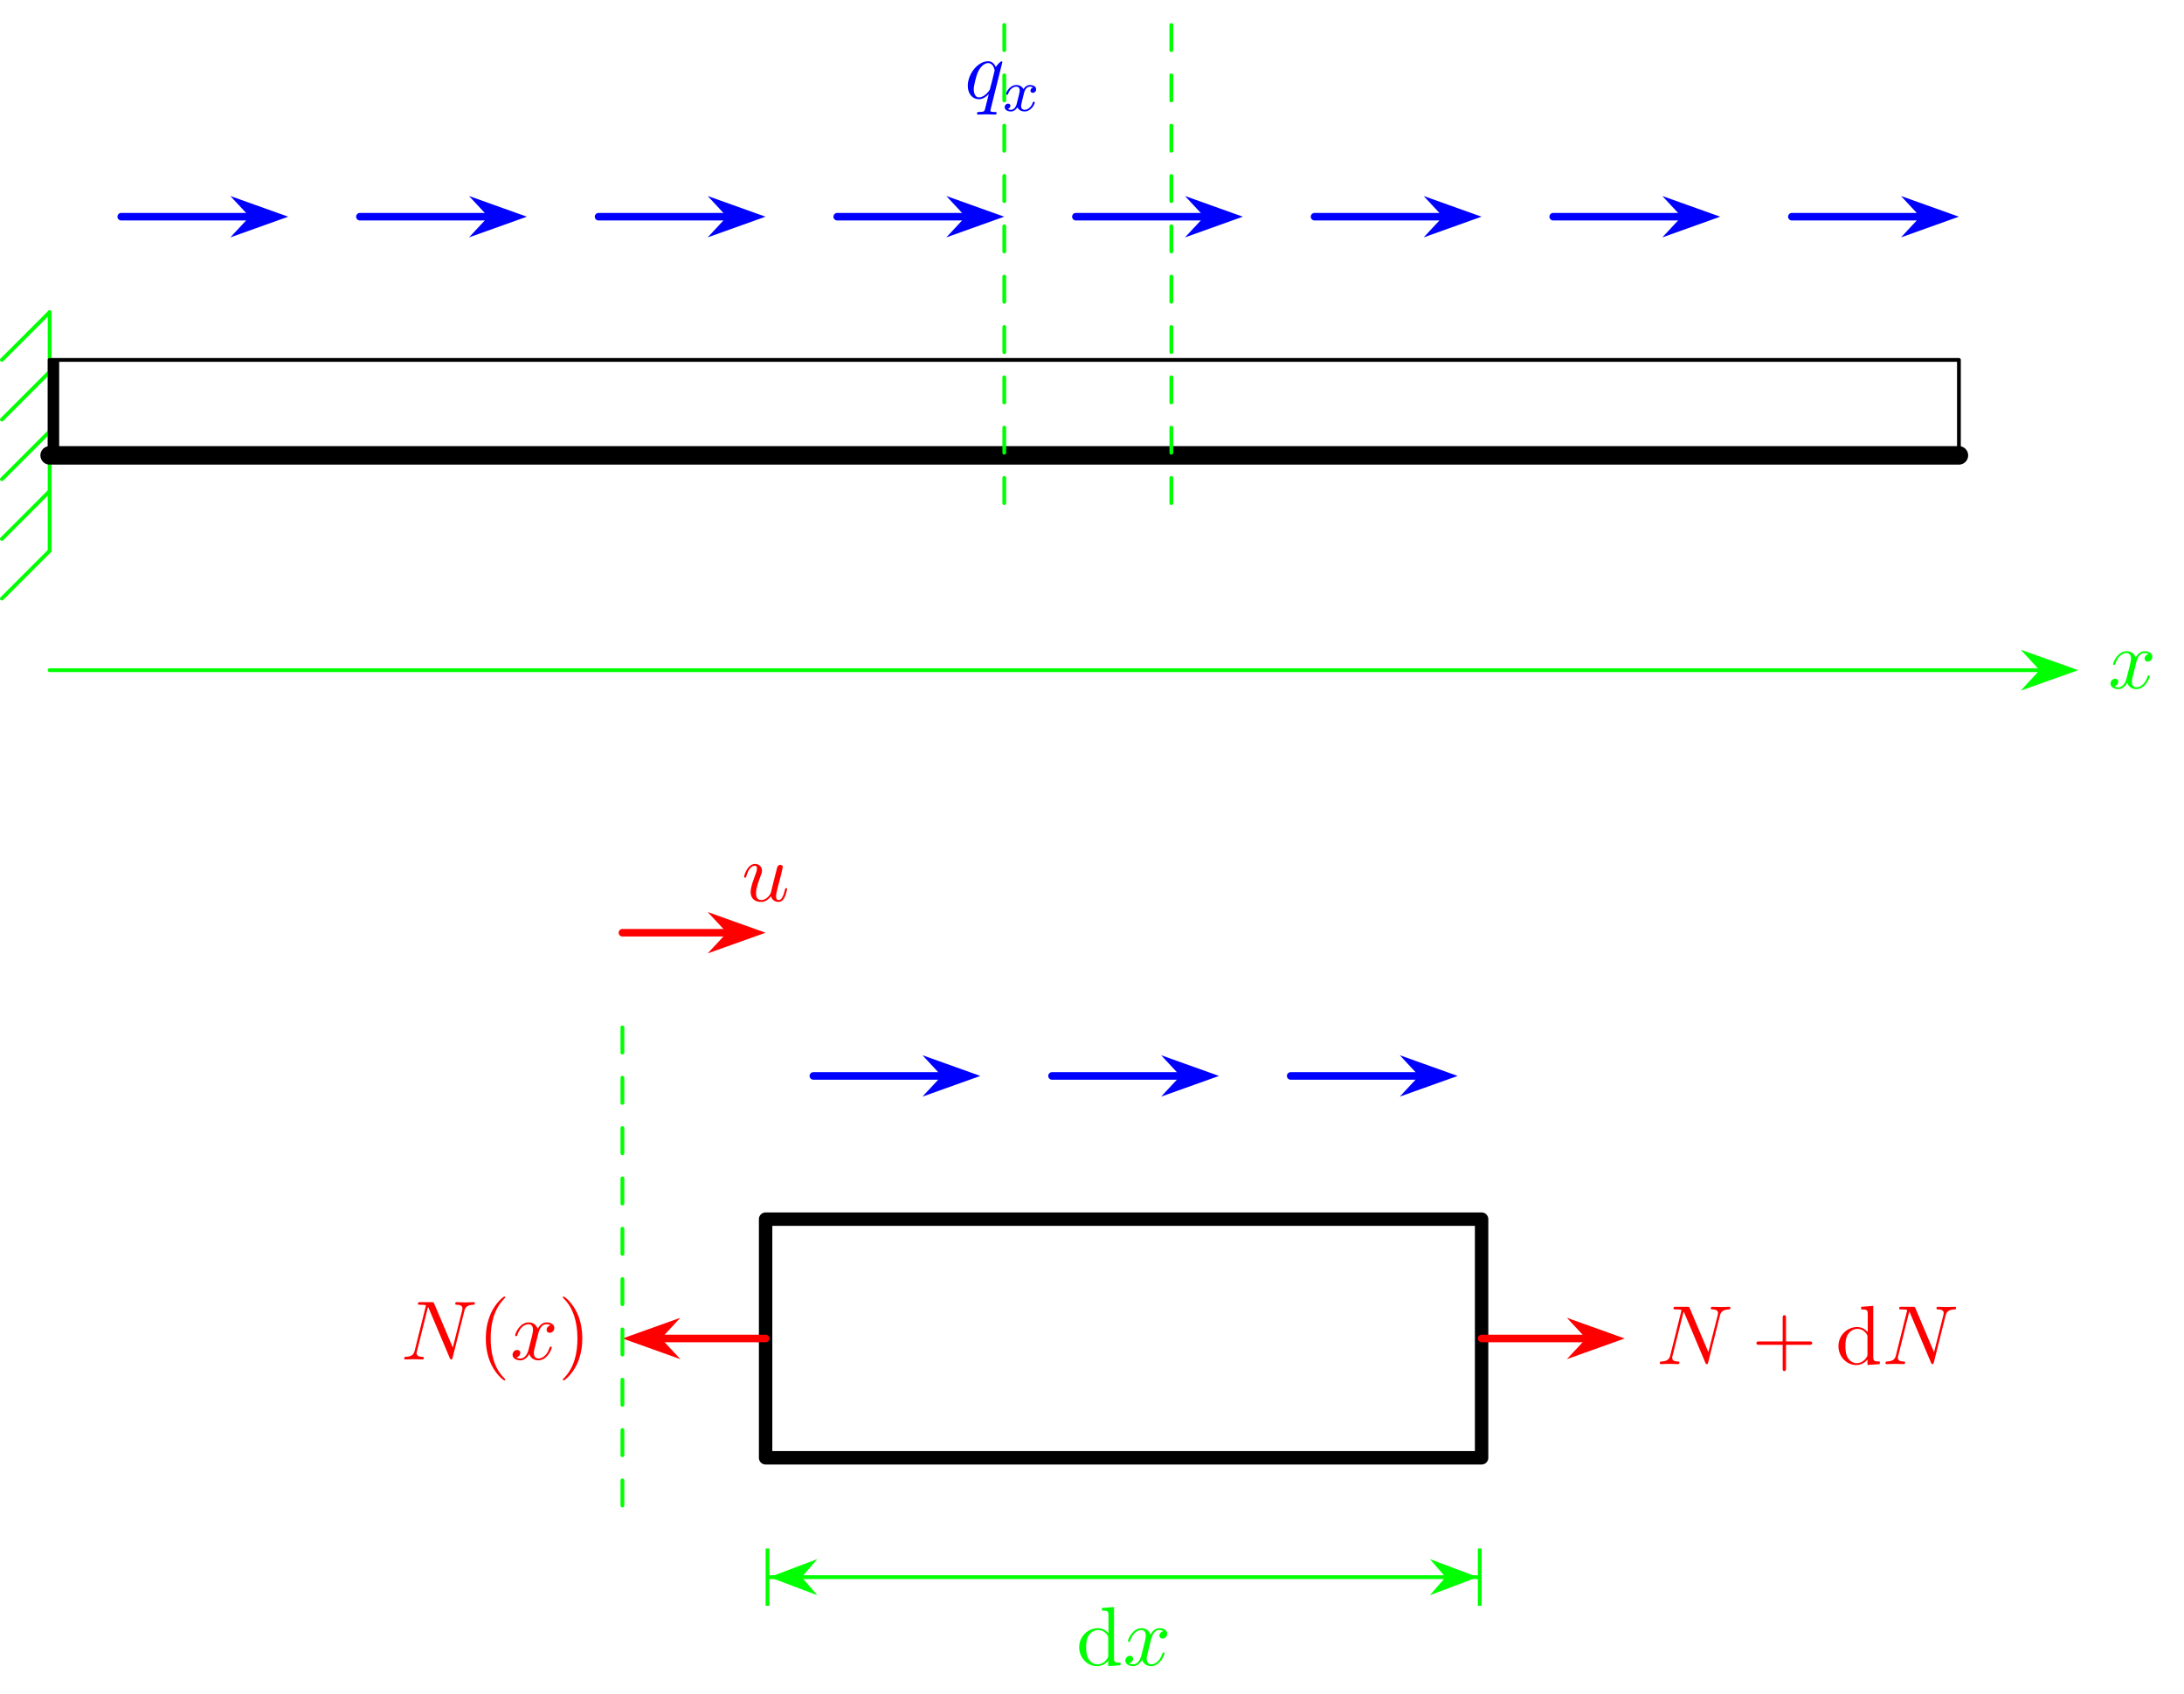
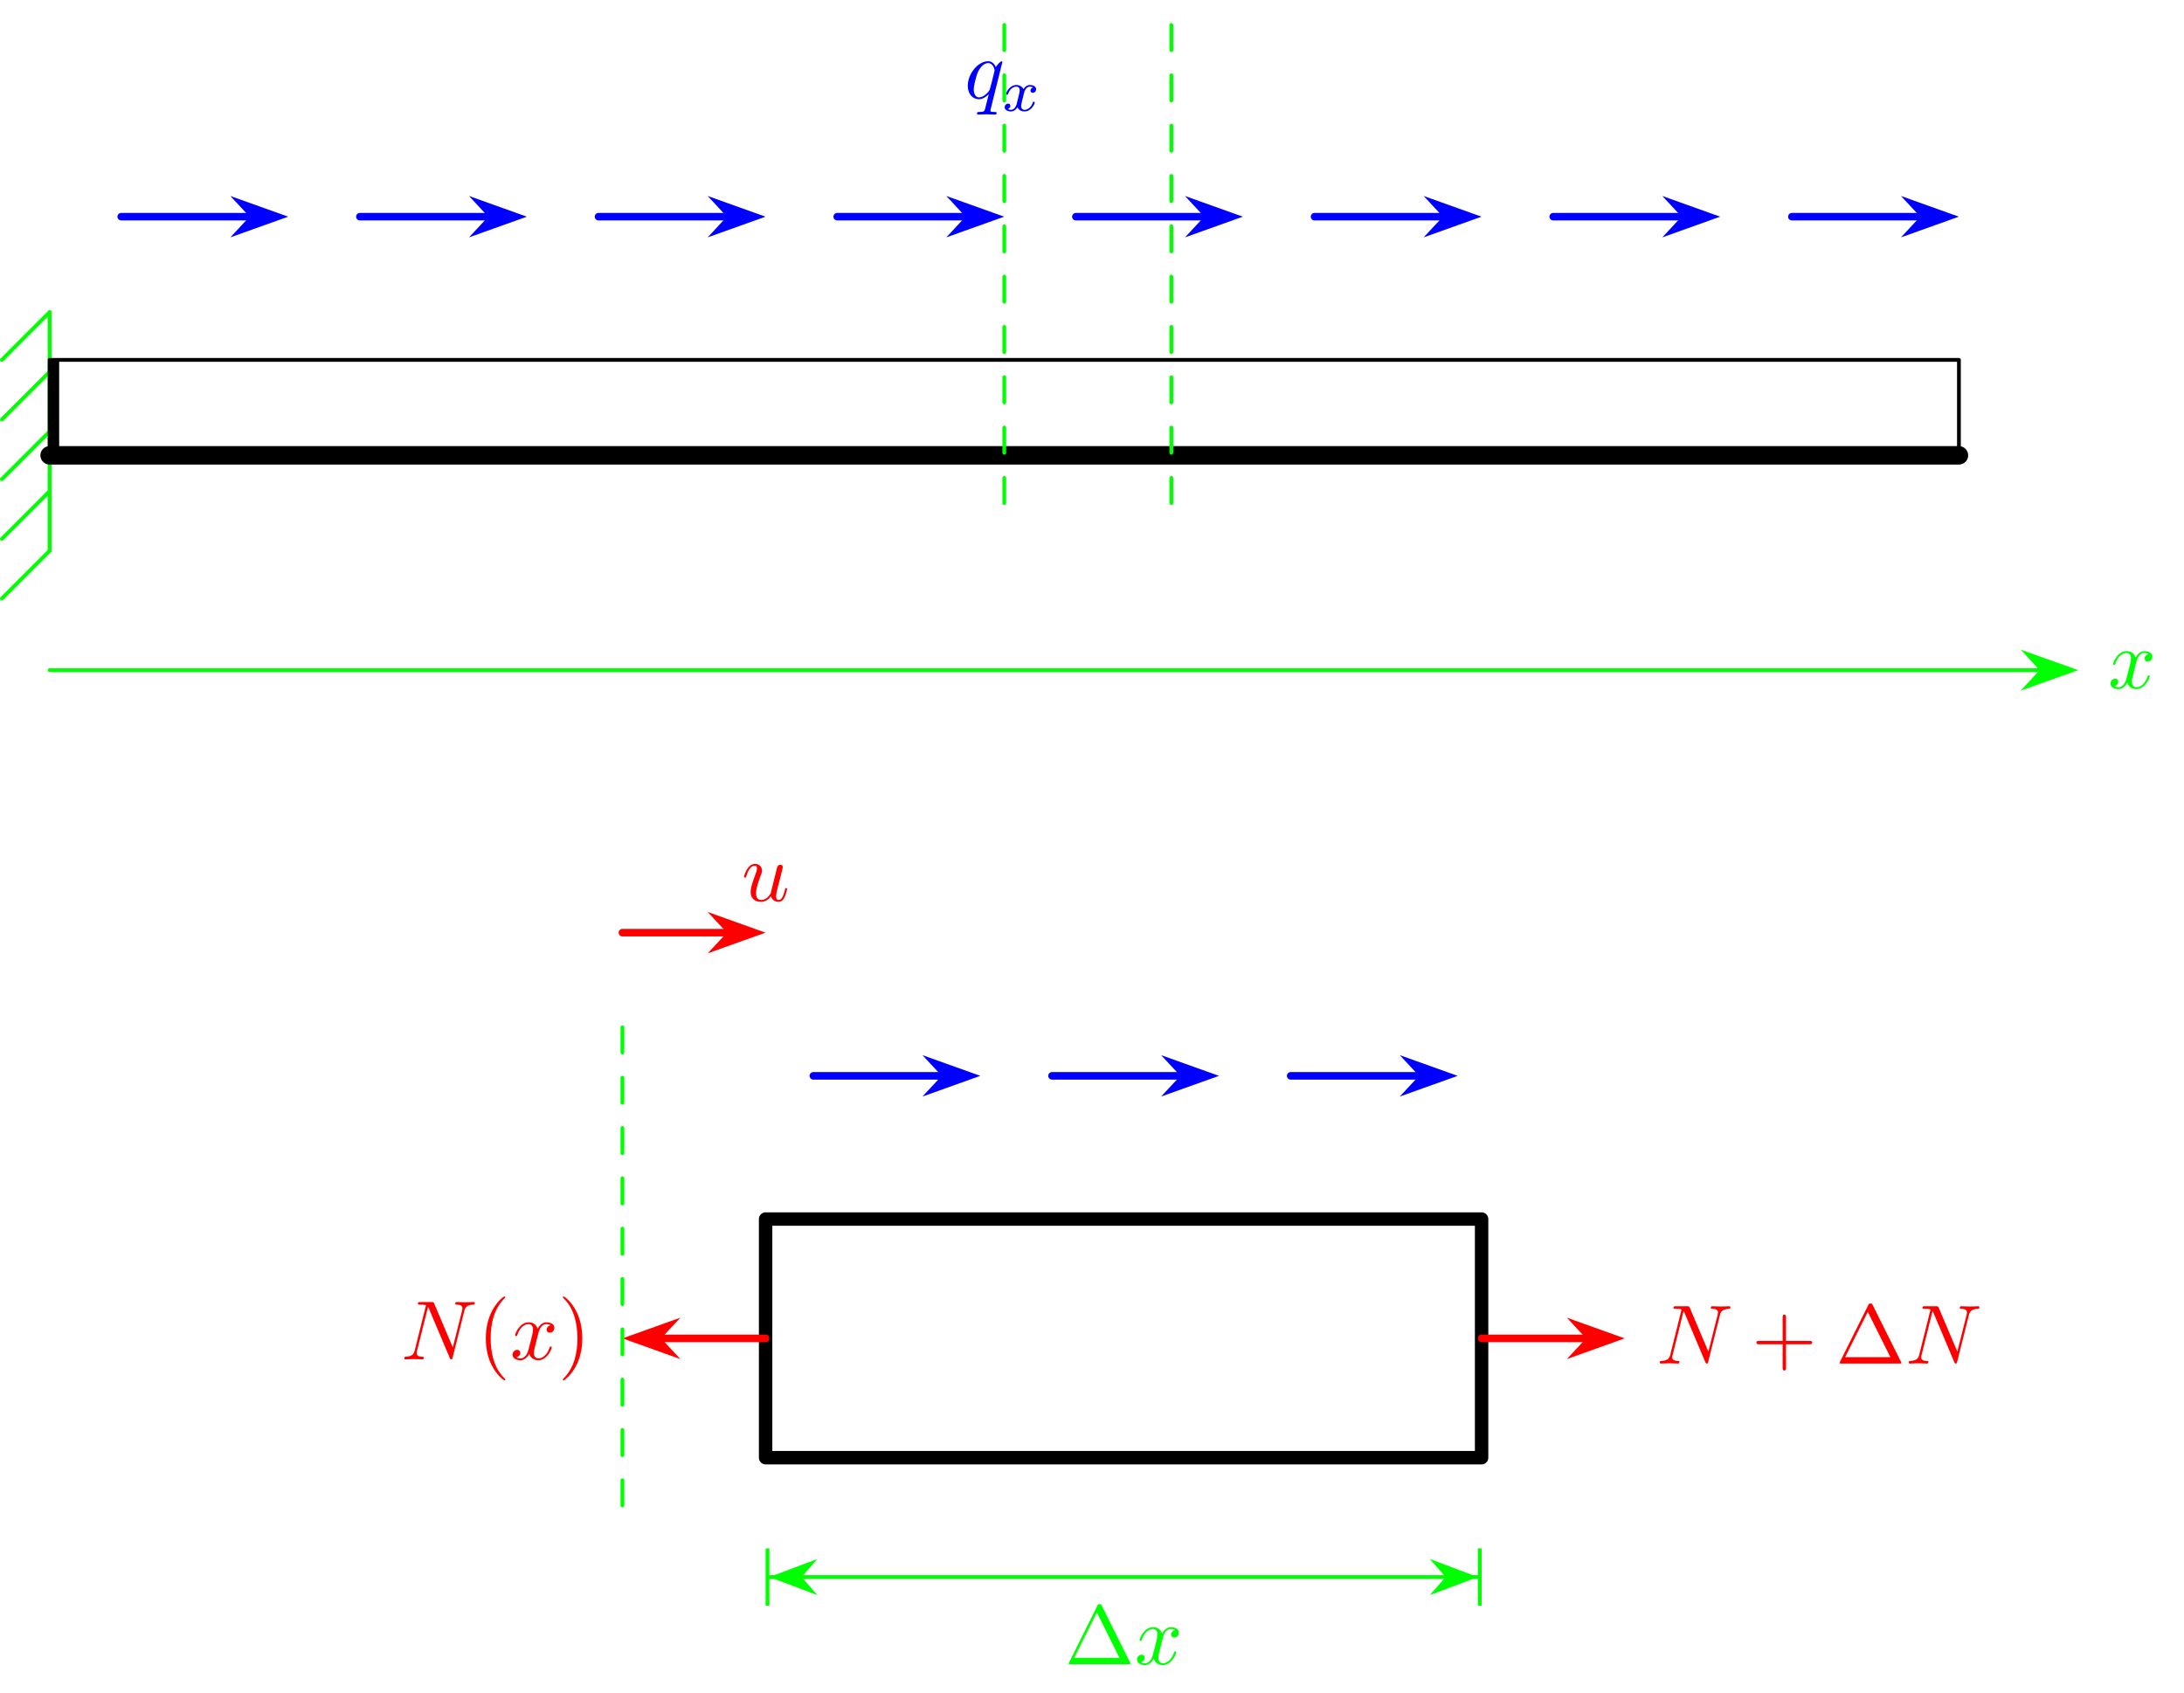
- <svg xmlns="http://www.w3.org/2000/svg" xmlns:xlink="http://www.w3.org/1999/xlink" version="1.1" width="350.19pt" height="271.48pt" viewBox="-72 -72 259.397 201.094">
+ <svg xmlns="http://www.w3.org/2000/svg" xmlns:xlink="http://www.w3.org/1999/xlink" version="1.1" width="350.19pt" height="271.33pt" viewBox="-72 -72 259.397 200.983">
  <defs>
    <path id="t-r51-nosilci-P16-3-g0-78" d="M7.532-5.758C7.631-6.157 7.811-6.466 8.608-6.496C8.658-6.496 8.777-6.506 8.777-6.695C8.777-6.705 8.777-6.804 8.648-6.804C8.319-6.804 7.97-6.775 7.641-6.775C7.303-6.775 6.954-6.804 6.625-6.804C6.565-6.804 6.446-6.804 6.446-6.605C6.446-6.496 6.545-6.496 6.625-6.496C7.193-6.486 7.303-6.276 7.303-6.057C7.303-6.027 7.283-5.878 7.273-5.848L6.157-1.415L3.955-6.615C3.875-6.795 3.866-6.804 3.636-6.804H2.301C2.102-6.804 2.012-6.804 2.012-6.605C2.012-6.496 2.102-6.496 2.291-6.496C2.341-6.496 2.969-6.496 2.969-6.406L1.634-1.056C1.534-.658 1.365-.339 .558-.309C.498-.309 .389-.299 .389-.11C.389-.04 .438 0 .518 0C.837 0 1.186-.03 1.514-.03C1.853-.03 2.212 0 2.54 0C2.59 0 2.72 0 2.72-.199C2.72-.299 2.63-.309 2.521-.309C1.943-.329 1.863-.548 1.863-.747C1.863-.817 1.873-.867 1.903-.976L3.218-6.237C3.258-6.177 3.258-6.157 3.308-6.057L5.788-.189C5.858-.02 5.888 0 5.978 0C6.087 0 6.087-.03 6.137-.209L7.532-5.758Z" />
    <path id="t-r51-nosilci-P16-3-g0-113" d="M4.503-4.294C4.503-4.334 4.473-4.394 4.403-4.394C4.294-4.394 3.895-3.995 3.726-3.706C3.507-4.244 3.118-4.403 2.8-4.403C1.624-4.403 .399-2.929 .399-1.484C.399-.508 .986 .11 1.714 .11C2.142 .11 2.531-.13 2.889-.488C2.8-.139 2.471 1.205 2.441 1.295C2.361 1.574 2.281 1.614 1.724 1.624C1.594 1.624 1.494 1.624 1.494 1.823C1.494 1.833 1.494 1.933 1.624 1.933C1.943 1.933 2.291 1.903 2.62 1.903C2.959 1.903 3.318 1.933 3.646 1.933C3.696 1.933 3.826 1.933 3.826 1.733C3.826 1.624 3.726 1.624 3.567 1.624C3.088 1.624 3.088 1.554 3.088 1.465C3.088 1.395 3.108 1.335 3.128 1.245L4.503-4.294ZM1.743-.11C1.146-.11 1.106-.877 1.106-1.046C1.106-1.524 1.395-2.61 1.564-3.029C1.873-3.766 2.391-4.184 2.8-4.184C3.447-4.184 3.587-3.377 3.587-3.308C3.587-3.248 3.039-1.066 3.009-1.026C2.859-.747 2.301-.11 1.743-.11Z" />
    <path id="t-r51-nosilci-P16-3-g0-117" d="M3.487-.558C3.597-.149 3.945 .11 4.374 .11C4.722 .11 4.951-.12 5.111-.438C5.28-.797 5.41-1.405 5.41-1.425C5.41-1.524 5.32-1.524 5.29-1.524C5.191-1.524 5.181-1.484 5.151-1.345C5.011-.787 4.822-.11 4.403-.11C4.194-.11 4.095-.239 4.095-.568C4.095-.787 4.214-1.255 4.294-1.604L4.573-2.68C4.603-2.829 4.702-3.208 4.742-3.357C4.792-3.587 4.892-3.965 4.892-4.025C4.892-4.204 4.752-4.294 4.603-4.294C4.553-4.294 4.294-4.284 4.214-3.945C4.025-3.218 3.587-1.474 3.467-.946C3.457-.907 3.059-.11 2.331-.11C1.813-.11 1.714-.558 1.714-.927C1.714-1.484 1.993-2.271 2.252-2.959C2.371-3.258 2.421-3.397 2.421-3.587C2.421-4.035 2.102-4.403 1.604-4.403C.658-4.403 .289-2.959 .289-2.869C.289-2.77 .389-2.77 .408-2.77C.508-2.77 .518-2.79 .568-2.949C.817-3.816 1.196-4.184 1.574-4.184C1.664-4.184 1.823-4.174 1.823-3.856C1.823-3.616 1.714-3.328 1.654-3.178C1.285-2.192 1.076-1.574 1.076-1.086C1.076-.139 1.763 .11 2.301 .11C2.959 .11 3.318-.339 3.487-.558Z" />
    <path id="t-r51-nosilci-P16-3-g0-120" d="M3.328-3.009C3.387-3.268 3.616-4.184 4.314-4.184C4.364-4.184 4.603-4.184 4.812-4.055C4.533-4.005 4.334-3.756 4.334-3.517C4.334-3.357 4.443-3.168 4.712-3.168C4.932-3.168 5.25-3.347 5.25-3.746C5.25-4.264 4.663-4.403 4.324-4.403C3.746-4.403 3.397-3.875 3.278-3.646C3.029-4.304 2.491-4.403 2.202-4.403C1.166-4.403 .598-3.118 .598-2.869C.598-2.77 .697-2.77 .717-2.77C.797-2.77 .827-2.79 .847-2.879C1.186-3.935 1.843-4.184 2.182-4.184C2.371-4.184 2.72-4.095 2.72-3.517C2.72-3.208 2.55-2.54 2.182-1.146C2.022-.528 1.674-.11 1.235-.11C1.176-.11 .946-.11 .737-.239C.986-.289 1.205-.498 1.205-.777C1.205-1.046 .986-1.126 .837-1.126C.538-1.126 .289-.867 .289-.548C.289-.09 .787 .11 1.225 .11C1.883 .11 2.242-.588 2.271-.648C2.391-.279 2.75 .11 3.347 .11C4.374 .11 4.941-1.176 4.941-1.425C4.941-1.524 4.852-1.524 4.822-1.524C4.732-1.524 4.712-1.484 4.692-1.415C4.364-.349 3.686-.11 3.367-.11C2.979-.11 2.819-.428 2.819-.767C2.819-.986 2.879-1.205 2.989-1.644L3.328-3.009Z" />
    <path id="t-r51-nosilci-P16-3-g1-120" d="M1.736-.739C1.667-.502 1.437-.126 1.081-.126C1.06-.126 .851-.126 .704-.223C.99-.314 1.011-.565 1.011-.607C1.011-.76 .893-.865 .732-.865C.537-.865 .335-.697 .335-.439C.335-.091 .725 .07 1.067 .07C1.388 .07 1.674-.133 1.848-.425C2.015-.056 2.399 .07 2.678 .07C3.48 .07 3.905-.802 3.905-.997C3.905-1.088 3.815-1.088 3.794-1.088C3.696-1.088 3.689-1.053 3.661-.969C3.515-.488 3.096-.126 2.706-.126C2.427-.126 2.28-.314 2.28-.579C2.28-.76 2.448-1.395 2.643-2.169C2.783-2.706 3.096-2.88 3.327-2.88C3.34-2.88 3.557-2.88 3.703-2.783C3.48-2.72 3.396-2.525 3.396-2.399C3.396-2.246 3.515-2.141 3.675-2.141S4.066-2.273 4.066-2.566C4.066-2.957 3.619-3.075 3.34-3.075C2.992-3.075 2.713-2.845 2.559-2.58C2.434-2.866 2.113-3.075 1.723-3.075C.941-3.075 .495-2.218 .495-2.008C.495-1.918 .593-1.918 .614-1.918C.704-1.918 .711-1.946 .746-2.036C.921-2.58 1.36-2.88 1.702-2.88C1.932-2.88 2.12-2.755 2.12-2.42C2.12-2.28 2.036-1.932 1.974-1.695L1.736-.739Z" />
+     <path id="t-r51-nosilci-P16-3-g2-1" d="M4.403-6.954C4.334-7.083 4.314-7.133 4.144-7.133S3.955-7.083 3.885-6.954L.518-.199C.468-.11 .468-.09 .468-.08C.468 0 .528 0 .687 0H7.601C7.761 0 7.821 0 7.821-.08C7.821-.09 7.821-.11 7.771-.199L4.403-6.954ZM3.826-6.137L6.506-.757H1.136L3.826-6.137Z" />
    <path id="t-r51-nosilci-P16-3-g2-40" d="M3.298 2.391C3.298 2.361 3.298 2.341 3.128 2.172C1.883 .917 1.564-.966 1.564-2.491C1.564-4.224 1.943-5.958 3.168-7.203C3.298-7.323 3.298-7.342 3.298-7.372C3.298-7.442 3.258-7.472 3.198-7.472C3.098-7.472 2.202-6.795 1.614-5.529C1.106-4.433 .986-3.328 .986-2.491C.986-1.714 1.096-.508 1.644 .618C2.242 1.843 3.098 2.491 3.198 2.491C3.258 2.491 3.298 2.461 3.298 2.391Z" />
    <path id="t-r51-nosilci-P16-3-g2-41" d="M2.879-2.491C2.879-3.268 2.77-4.473 2.222-5.599C1.624-6.824 .767-7.472 .667-7.472C.608-7.472 .568-7.432 .568-7.372C.568-7.342 .568-7.323 .757-7.143C1.733-6.157 2.301-4.573 2.301-2.491C2.301-.787 1.933 .966 .697 2.222C.568 2.341 .568 2.361 .568 2.391C.568 2.451 .608 2.491 .667 2.491C.767 2.491 1.664 1.813 2.252 .548C2.76-.548 2.879-1.654 2.879-2.491Z" />
    <path id="t-r51-nosilci-P16-3-g2-43" d="M4.075-2.291H6.854C6.994-2.291 7.183-2.291 7.183-2.491S6.994-2.69 6.854-2.69H4.075V-5.479C4.075-5.619 4.075-5.808 3.875-5.808S3.676-5.619 3.676-5.479V-2.69H.887C.747-2.69 .558-2.69 .558-2.491S.747-2.291 .887-2.291H3.676V.498C3.676 .638 3.676 .827 3.875 .827S4.075 .638 4.075 .498V-2.291Z" />
-     <path id="t-r51-nosilci-P16-3-g2-100" d="M3.786-.548V.11L5.25 0V-.309C4.553-.309 4.473-.379 4.473-.867V-6.914L3.039-6.804V-6.496C3.736-6.496 3.816-6.426 3.816-5.938V-3.786C3.527-4.144 3.098-4.403 2.56-4.403C1.385-4.403 .339-3.427 .339-2.142C.339-.877 1.315 .11 2.451 .11C3.088 .11 3.537-.229 3.786-.548ZM3.786-3.218V-1.176C3.786-.996 3.786-.976 3.676-.807C3.377-.329 2.929-.11 2.501-.11C2.052-.11 1.694-.369 1.455-.747C1.196-1.156 1.166-1.724 1.166-2.132C1.166-2.501 1.186-3.098 1.474-3.547C1.684-3.856 2.062-4.184 2.6-4.184C2.949-4.184 3.367-4.035 3.676-3.587C3.786-3.417 3.786-3.397 3.786-3.218Z" />
  </defs>
  <g id="t-r51-nosilci-P16-3-page1">
    <g stroke-miterlimit="10" transform="translate(-66.10665,-17.91779)scale(0.996264,-0.996264)">
      <g fill="#000" stroke="#000">
        <g stroke-width="0.4">
          <g stroke-width="0.6">
            <g stroke-linecap="round">
              <g stroke-linejoin="round">
                <g class="del" data-del="palica">
                  <g fill="#0f0" stroke="#0f0">
                    <g stroke-width="0.45">
                      <path d="M0-11.381V17.072" fill="none" />
                    </g>
                  </g>
                  <g fill="#0f0" stroke="#0f0">
                    <g stroke-width="0.45">
                      <path d="M0-11.381L-5.69-17.071" fill="none" />
                    </g>
                  </g>
                  <g fill="#0f0" stroke="#0f0">
                    <g stroke-width="0.45">
                      <path d="M0-4.268L-5.69-9.958" fill="none" />
                    </g>
                  </g>
                  <g fill="#0f0" stroke="#0f0">
                    <g stroke-width="0.45">
                      <path d="M0 2.845L-5.69-2.845" fill="none" />
                    </g>
                  </g>
                  <g fill="#0f0" stroke="#0f0">
                    <g stroke-width="0.45">
                      <path d="M0 9.959L-5.69 4.268" fill="none" />
                    </g>
                  </g>
                  <g fill="#0f0" stroke="#0f0">
                    <g stroke-width="0.45">
                      <path d="M0 17.072L-5.69 11.381" fill="none" />
                    </g>
                  </g>
                  <g stroke-width="2.2">
                    <path d="M0 0H227.622" fill="none" />
                  </g>
                  <g stroke-width="0.45">
                    <path d="M0 0V11.381H227.622V0ZM227.622 11.381" fill="none" />
                  </g>
                  <g fill="#000" stroke="#000">
                    <path d="M0 0V11.381H1.138V0ZM1.138 11.381" stroke="none" />
                  </g>
                </g>
                <g class="del" data-del="osx">
                  <g stroke-width="0.45">
                    <g fill="#0f0" stroke="#0f0">
                      <path d="M0-25.607H237.432" fill="none" />
                      <g transform="translate(235.0197,-25.60728)">
                        <g stroke-dasharray="none" stroke-dashoffset="0.0">
                          <g stroke-linejoin="miter">
                            <path d="M6.155 0L.754 1.92L2.525 0L.754-1.92Z" />
                          </g>
                        </g>
                      </g>
                      <g transform="translate(245.4063,-27.76006)">
                        <g stroke="none" transform="scale(-1.00375,1.00375)translate(-66.10665,-17.91779)scale(-1,-1)">
                          <g fill="#0f0">
                            <g stroke="none">
                              <g fill="#0f0">
                                <use x="-66.107" y="-17.918" xlink:href="#t-r51-nosilci-P16-3-g0-120" />
                              </g>
                            </g>
                          </g>
                        </g>
                      </g>
                    </g>
                  </g>
                </g>
                <g class="del" data-del="qx">
                  <g fill="#00f" stroke="#00f">
                    <g stroke-width="0.9">
                      <path d="M8.536 28.453H24.229" fill="none" />
                      <g transform="translate(21.6241,28.45274)">
                        <g stroke-dasharray="none" stroke-dashoffset="0.0">
                          <g stroke-linejoin="miter">
                            <path d="M5.481 0L1.508 1.421L2.83 0L1.508-1.421Z" />
                          </g>
                        </g>
                      </g>
                    </g>
                  </g>
                  <g fill="#00f" stroke="#00f">
                    <g stroke-width="0.9">
                      <path d="M36.989 28.453H52.682" fill="none" />
                      <g transform="translate(50.07684,28.45274)">
                        <g stroke-dasharray="none" stroke-dashoffset="0.0">
                          <g stroke-linejoin="miter">
                            <path d="M5.481 0L1.508 1.421L2.83 0L1.508-1.421Z" />
                          </g>
                        </g>
                      </g>
                    </g>
                  </g>
                  <g fill="#00f" stroke="#00f">
                    <g stroke-width="0.9">
                      <path d="M65.441 28.453H81.135" fill="none" />
                      <g transform="translate(78.52959,28.45274)">
                        <g stroke-dasharray="none" stroke-dashoffset="0.0">
                          <g stroke-linejoin="miter">
                            <path d="M5.481 0L1.508 1.421L2.83 0L1.508-1.421Z" />
                          </g>
                        </g>
                      </g>
                    </g>
                  </g>
                  <g fill="#00f" stroke="#00f">
                    <g stroke-width="0.9">
                      <path d="M93.894 28.453H109.587" fill="none" />
                      <g transform="translate(106.9823,28.45274)">
                        <g stroke-dasharray="none" stroke-dashoffset="0.0">
                          <g stroke-linejoin="miter">
                            <path d="M5.481 0L1.508 1.421L2.83 0L1.508-1.421Z" />
                          </g>
                        </g>
                      </g>
                    </g>
                  </g>
                  <g fill="#00f" stroke="#00f">
                    <g stroke-width="0.9">
                      <path d="M122.347 28.453H138.04" fill="none" />
                      <g transform="translate(135.4351,28.45274)">
                        <g stroke-dasharray="none" stroke-dashoffset="0.0">
                          <g stroke-linejoin="miter">
                            <path d="M5.481 0L1.508 1.421L2.83 0L1.508-1.421Z" />
                          </g>
                        </g>
                      </g>
                    </g>
                  </g>
                  <g fill="#00f" stroke="#00f">
                    <g stroke-width="0.9">
                      <path d="M150.8 28.453H166.493" fill="none" />
                      <g transform="translate(163.8878,28.45274)">
                        <g stroke-dasharray="none" stroke-dashoffset="0.0">
                          <g stroke-linejoin="miter">
                            <path d="M5.481 0L1.508 1.421L2.83 0L1.508-1.421Z" />
                          </g>
                        </g>
                      </g>
                    </g>
                  </g>
                  <g fill="#00f" stroke="#00f">
                    <g stroke-width="0.9">
                      <path d="M179.252 28.453H194.946" fill="none" />
                      <g transform="translate(192.3406,28.45274)">
                        <g stroke-dasharray="none" stroke-dashoffset="0.0">
                          <g stroke-linejoin="miter">
                            <path d="M5.481 0L1.508 1.421L2.83 0L1.508-1.421Z" />
                          </g>
                        </g>
                      </g>
                    </g>
                  </g>
                  <g fill="#00f" stroke="#00f">
                    <g stroke-width="0.9">
                      <path d="M207.705 28.453H223.398" fill="none" />
                      <g transform="translate(220.7933,28.45274)">
                        <g stroke-dasharray="none" stroke-dashoffset="0.0">
                          <g stroke-linejoin="miter">
                            <path d="M5.481 0L1.508 1.421L2.83 0L1.508-1.421Z" />
                          </g>
                        </g>
                      </g>
                    </g>
                  </g>
                  <g fill="#00f" stroke="#00f">
                    <g fill="#00f" stroke="#00f">
</g>
                    <g transform="translate(109.0615,42.56606)">
                      <g stroke="none" transform="scale(-1.00375,1.00375)translate(-66.10665,-17.91779)scale(-1,-1)">
                        <g fill="#00f">
                          <g stroke="none">
                            <g fill="#00f">
                              <use x="-66.107" y="-17.918" xlink:href="#t-r51-nosilci-P16-3-g0-113" />
                              <use x="-61.659" y="-16.423" xlink:href="#t-r51-nosilci-P16-3-g1-120" />
                            </g>
                          </g>
                        </g>
                      </g>
                    </g>
                  </g>
                </g>
                <g class="del" data-del="mejnik">
                  <g fill="#0f0" stroke="#0f0">
                    <g stroke-dasharray="3.0,3.0" stroke-dashoffset="0.0">
                      <g stroke-width="0.45">
                        <path d="M113.811-5.69V54.06" fill="none" />
                      </g>
                    </g>
                  </g>
                  <g fill="#0f0" stroke="#0f0">
                    <g stroke-dasharray="3.0,3.0" stroke-dashoffset="0.0">
                      <g stroke-width="0.45">
                        <path d="M133.728-5.69V54.06" fill="none" />
                      </g>
                    </g>
                  </g>
                </g>
                <g class="del" data-del="kos">
                  <g stroke-width="1.6">
                    <path d="M85.358-119.501V-91.049H170.716V-119.501ZM170.716-91.049" fill="none" />
                  </g>
                  <g fill="#0f0" stroke="#0f0">
                    <g stroke-width="0.45">
                      <path d="M85.696-133.728H170.379" fill="none" />
                      <g transform="matrix(-1.0,0.0,0.0,-1.0,91.49875,-133.7278)">
                        <g stroke-dasharray="none" stroke-dashoffset="0.0">
                          <g stroke-linejoin="miter">
                            <path d="M5.05 0L.727 1.629L2.147 0L.727-1.629Z" />
                          </g>
                        </g>
                      </g>
                      <g transform="matrix(-1.0,0.0,0.0,-1.0,85.58322,-133.7278)">
                        <g stroke-dasharray="none" stroke-dashoffset="0.0">
                          <g stroke-linecap="butt">
                            <g stroke-linejoin="miter">
                              <path d="M0 3.414V-3.414" fill="none" />
                            </g>
                          </g>
                        </g>
                      </g>
                      <g transform="translate(164.5759,-133.7278)">
                        <g stroke-dasharray="none" stroke-dashoffset="0.0">
                          <g stroke-linejoin="miter">
                            <path d="M5.05 0L.727 1.629L2.147 0L.727-1.629Z" />
                          </g>
                        </g>
                      </g>
                      <g transform="translate(170.4915,-133.7278)">
                        <g stroke-dasharray="none" stroke-dashoffset="0.0">
                          <g stroke-linecap="butt">
                            <g stroke-linejoin="miter">
                              <path d="M0 3.414V-3.414" fill="none" />
                            </g>
                          </g>
                        </g>
                      </g>
-                       <g transform="translate(122.4019,-144.2302)">
+                       <g transform="translate(121.013,-144.1191)">
                        <g stroke="none" transform="scale(-1.00375,1.00375)translate(-66.10665,-17.91779)scale(-1,-1)">
                          <g fill="#0f0">
                            <g stroke="none">
                              <g fill="#0f0">
-                                 <use x="-66.107" y="-17.918" xlink:href="#t-r51-nosilci-P16-3-g2-100" />
-                                 <use x="-60.572" y="-17.918" xlink:href="#t-r51-nosilci-P16-3-g0-120" />
+                                 <use x="-66.107" y="-17.918" xlink:href="#t-r51-nosilci-P16-3-g2-1" />
+                                 <use x="-57.804" y="-17.918" xlink:href="#t-r51-nosilci-P16-3-g0-120" />
                              </g>
                            </g>
                          </g>
                        </g>
                      </g>
                    </g>
                  </g>
                  <g fill="#00f" stroke="#00f">
                    <g stroke-width="0.9">
                      <path d="M91.049-73.977H106.742" fill="none" />
                      <g transform="translate(104.1369,-73.97693)">
                        <g stroke-dasharray="none" stroke-dashoffset="0.0">
                          <g stroke-linejoin="miter">
                            <path d="M5.481 0L1.508 1.421L2.83 0L1.508-1.421Z" />
                          </g>
                        </g>
                      </g>
                    </g>
                  </g>
                  <g fill="#00f" stroke="#00f">
                    <g stroke-width="0.9">
                      <path d="M119.501-73.977H135.195" fill="none" />
                      <g transform="translate(132.5896,-73.97693)">
                        <g stroke-dasharray="none" stroke-dashoffset="0.0">
                          <g stroke-linejoin="miter">
                            <path d="M5.481 0L1.508 1.421L2.83 0L1.508-1.421Z" />
                          </g>
                        </g>
                      </g>
                    </g>
                  </g>
                  <g fill="#00f" stroke="#00f">
                    <g stroke-width="0.9">
                      <path d="M147.954-73.977H163.647" fill="none" />
                      <g transform="translate(161.0424,-73.97693)">
                        <g stroke-dasharray="none" stroke-dashoffset="0.0">
                          <g stroke-linejoin="miter">
                            <path d="M5.481 0L1.508 1.421L2.83 0L1.508-1.421Z" />
                          </g>
                        </g>
                      </g>
                    </g>
                  </g>
                </g>
                <g class="del" data-del="N">
                  <g fill="#f00" stroke="#f00">
                    <g stroke-width="0.9">
                      <path d="M85.358-105.275H72.51" fill="none" />
                      <g transform="matrix(-1.0,0.0,0.0,-1.0,75.11505,-105.2751)">
                        <g stroke-dasharray="none" stroke-dashoffset="0.0">
                          <g stroke-linejoin="miter">
                            <path d="M5.481 0L1.508 1.421L2.83 0L1.508-1.421Z" />
                          </g>
                        </g>
                      </g>
                      <g transform="translate(41.88539,-107.7751)">
                        <g stroke="none" transform="scale(-1.00375,1.00375)translate(-66.10665,-17.91779)scale(-1,-1)">
                          <g fill="#f00">
                            <g stroke="none">
                              <g fill="#f00">
                                <use x="-66.107" y="-17.918" xlink:href="#t-r51-nosilci-P16-3-g0-78" />
                                <use x="-57.016" y="-17.918" xlink:href="#t-r51-nosilci-P16-3-g2-40" />
                                <use x="-53.141" y="-17.918" xlink:href="#t-r51-nosilci-P16-3-g0-120" />
                                <use x="-47.447" y="-17.918" xlink:href="#t-r51-nosilci-P16-3-g2-41" />
                              </g>
                            </g>
                          </g>
                        </g>
                      </g>
                    </g>
                  </g>
                  <g fill="#f00" stroke="#f00">
                    <g stroke-width="0.9">
                      <path d="M170.716-105.275H183.565" fill="none" />
                      <g transform="translate(180.9596,-105.2751)">
                        <g stroke-dasharray="none" stroke-dashoffset="0.0">
                          <g stroke-linejoin="miter">
                            <path d="M5.481 0L1.508 1.421L2.83 0L1.508-1.421Z" />
                          </g>
                        </g>
                      </g>
-                       <g transform="translate(191.5712,-108.3307)">
+                       <g transform="translate(191.5712,-108.2751)">
                        <g stroke="none" transform="scale(-1.00375,1.00375)translate(-66.10665,-17.91779)scale(-1,-1)">
                          <g fill="#f00">
                            <g stroke="none">
                              <g fill="#f00">
                                <use x="-66.107" y="-17.918" xlink:href="#t-r51-nosilci-P16-3-g0-78" />
                                <use x="-54.802" y="-17.918" xlink:href="#t-r51-nosilci-P16-3-g2-43" />
-                                 <use x="-44.839" y="-17.918" xlink:href="#t-r51-nosilci-P16-3-g2-100" />
-                                 <use x="-39.304" y="-17.918" xlink:href="#t-r51-nosilci-P16-3-g0-78" />
+                                 <use x="-44.839" y="-17.918" xlink:href="#t-r51-nosilci-P16-3-g2-1" />
+                                 <use x="-36.537" y="-17.918" xlink:href="#t-r51-nosilci-P16-3-g0-78" />
                              </g>
                            </g>
                          </g>
                        </g>
                      </g>
                    </g>
                  </g>
                </g>
                <g class="del" data-del="upomik">
                  <g fill="#0f0" stroke="#0f0">
                    <g stroke-dasharray="3.0,3.0" stroke-dashoffset="0.0">
                      <g stroke-width="0.45">
                        <path d="M68.286-125.192V-65.441" fill="none" />
                      </g>
                    </g>
                  </g>
                  <g fill="#f00" stroke="#f00">
                    <g stroke-width="0.9">
                      <path d="M68.286-56.906H81.135" fill="none" />
                      <g transform="translate(78.52959,-56.90553)">
                        <g stroke-dasharray="none" stroke-dashoffset="0.0">
                          <g stroke-linejoin="miter">
                            <path d="M5.481 0L1.508 1.421L2.83 0L1.508-1.421Z" />
                          </g>
                        </g>
                      </g>
                      <g transform="translate(82.49594,-53.12256)">
                        <g stroke="none" transform="scale(-1.00375,1.00375)translate(-66.10665,-17.91779)scale(-1,-1)">
                          <g fill="#f00">
                            <g stroke="none">
                              <g fill="#f00">
                                <use x="-66.107" y="-17.918" xlink:href="#t-r51-nosilci-P16-3-g0-117" />
                              </g>
                            </g>
                          </g>
                        </g>
                      </g>
                    </g>
                  </g>
                </g>
              </g>
            </g>
          </g>
        </g>
      </g>
    </g>
  </g>
</svg>
